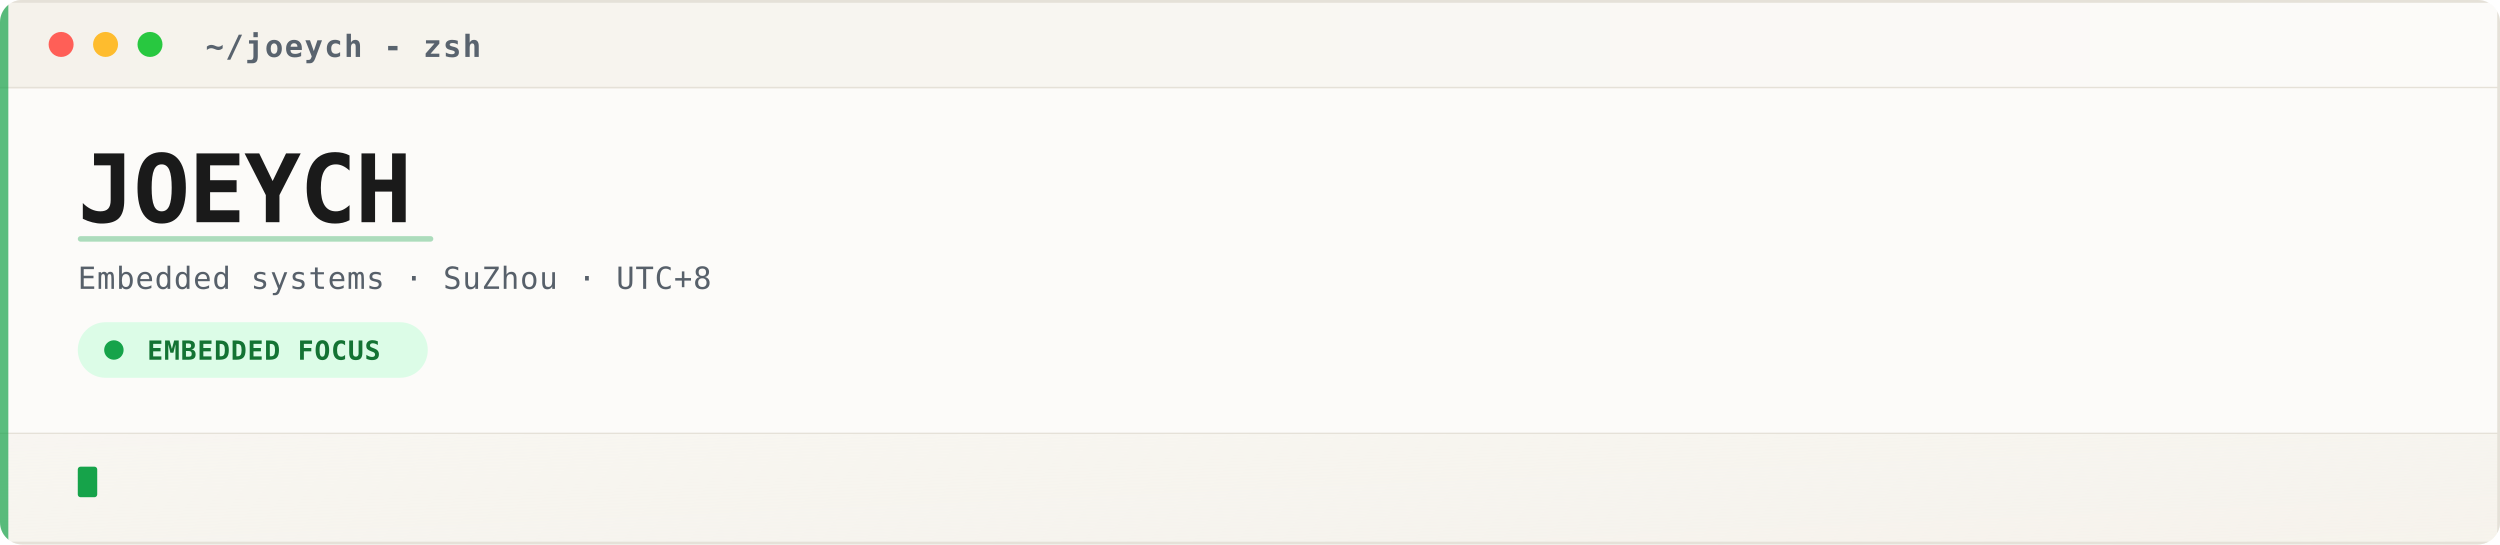
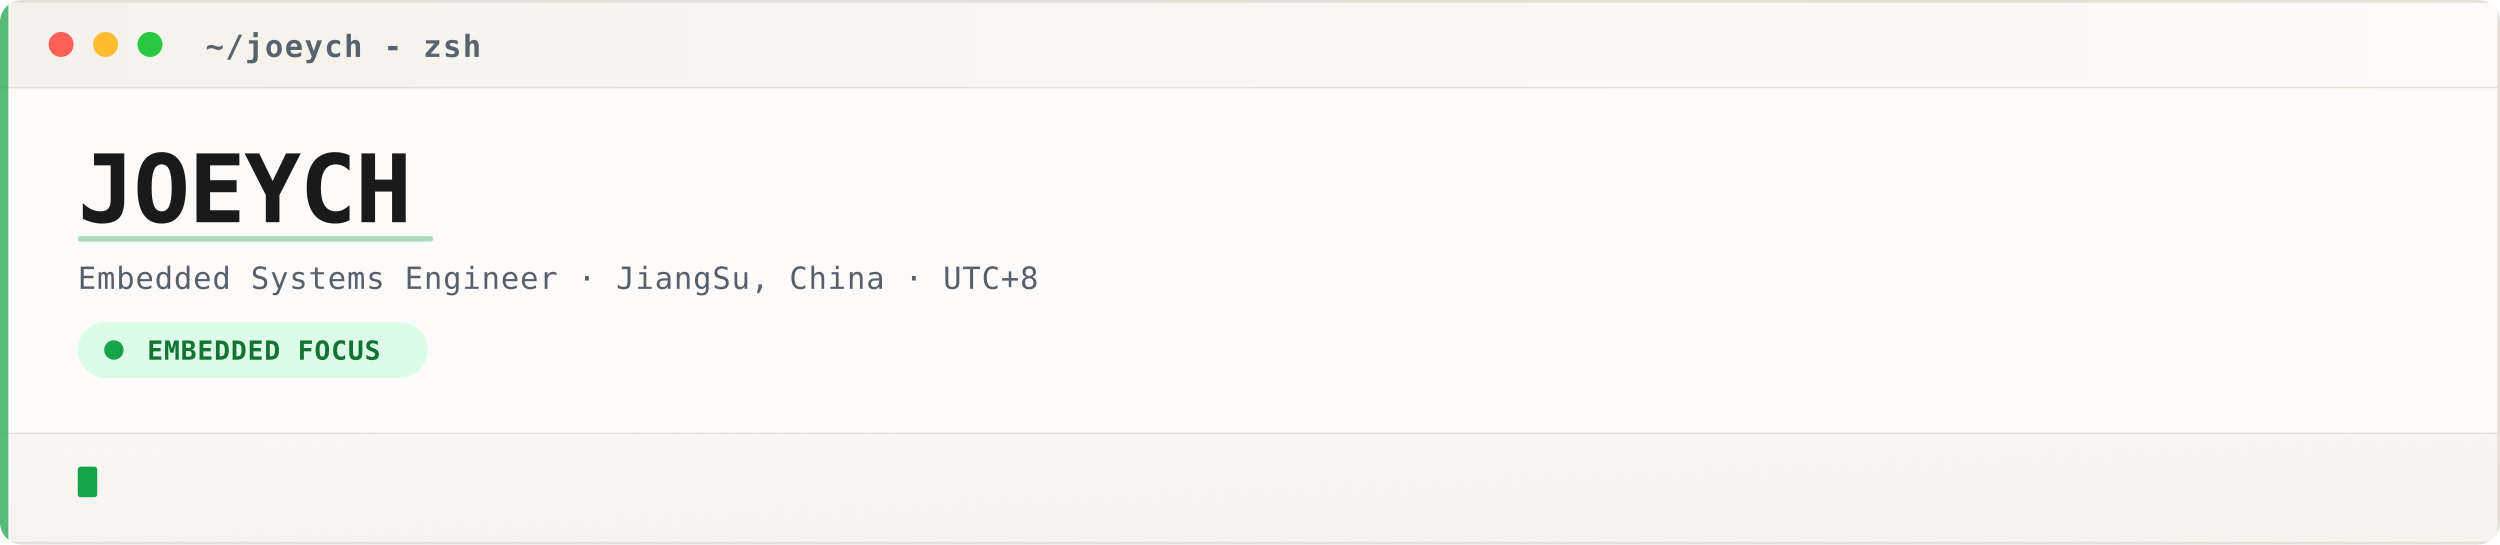
<svg xmlns="http://www.w3.org/2000/svg" width="900" height="196" viewBox="0 0 900 196" role="img" aria-labelledby="title desc">
  <defs>
    <clipPath id="clip">
      <rect width="900" height="196" rx="8" />
    </clipPath>
    <linearGradient id="bar" x1="0" x2="1">
      <stop stop-color="#f5f2eb" />
      <stop offset="1" stop-color="#fcfbf9" />
    </linearGradient>
    <linearGradient id="prompt" y2="1">
      <stop stop-color="#f5f2eb" stop-opacity=".6" />
      <stop offset="1" stop-color="#f5f2eb" stop-opacity=".9" />
    </linearGradient>
  </defs>
  <style>@media (prefers-reduced-motion: reduce){.animated-prompt{display:none}.prompt{opacity:1}.prompt-cursor animate{display:none}}</style>
  <g clip-path="url(#clip)">
    <rect width="900" height="196" fill="#fcfbf9" />
    <rect width="900" height="32" fill="url(#bar)" />
    <path d="M0 31.5H900" stroke="#e5e1d8" stroke-width=".5" />
    <circle cx="22" cy="16" r="4.5" fill="#ff5f57" />
    <circle cx="38" cy="16" r="4.5" fill="#febc2e" />
    <circle cx="54" cy="16" r="4.5" fill="#28c840" />
    <text x="74" y="20.5" font-family="Consolas, Menlo, 'DejaVu Sans Mono', 'Courier New', monospace" font-size="11" font-weight="600" fill="#59636e" letter-spacing=".5">~/joeych - zsh</text>
    <text x="28" y="80" font-family="Consolas, Menlo, 'DejaVu Sans Mono', 'Courier New', monospace" font-size="34" font-weight="900" fill="#1a1a1a" letter-spacing="-.5">JOEYCH</text>
    <rect x="28" y="85" width="128" height="2" rx="1" fill="#16a34a" opacity=".35" />
-     <text x="28" y="104" font-family="Consolas, Menlo, 'DejaVu Sans Mono', 'Courier New', monospace" font-size="11" fill="#57606a" letter-spacing=".3">Embedded systems · SuZhou · UTC+8</text>
+     <text x="28" y="104" font-family="Consolas, Menlo, 'DejaVu Sans Mono', 'Courier New', monospace" font-size="11" fill="#57606a" letter-spacing=".3">Embedded Systems Engineer · JiangSu, China · UTC+8</text>
    <rect x="28" y="116" width="126" height="20" rx="10" fill="#dcfce7" />
    <circle cx="41" cy="126" r="3.5" fill="#16a34a" />
    <text x="53" y="129.5" font-family="Consolas, Menlo, 'DejaVu Sans Mono', 'Courier New', monospace" font-size="9.5" font-weight="700" fill="#137333" letter-spacing=".3">EMBEDDED FOCUS</text>
    <rect y="156" width="900" height="40" fill="url(#prompt)" />
    <path d="M0 156H900" stroke="#e5e1d8" stroke-width=".5" />
    <rect class="prompt-cursor" x="28" y="168" width="7" height="11" rx="1" fill="#16a34a">
      <animate attributeName="opacity" values=".85;.1;.85" dur="1.1s" repeatCount="indefinite" />
    </rect>
    <text class="prompt" x="44" y="177" font-family="Consolas, Menlo, 'DejaVu Sans Mono', 'Courier New', monospace" font-size="12" font-weight="600" fill="#137333" opacity="0">&gt;_Focus: Embedded Systems | RTOS | C/C++</text>
    <text class="animated-prompt" x="44" y="177" font-family="Consolas, Menlo, 'DejaVu Sans Mono', 'Courier New', monospace" font-size="12" font-weight="600" fill="#137333" opacity="0">
      <animate attributeName="opacity" values="0;0;1;1;0;0" keyTimes="0;0.000;0.025;0.308;0.333;1" dur="12s" repeatCount="indefinite" />&gt;_Focus: Embedded Systems | RTOS | C/C++</text>
    <text class="animated-prompt" x="44" y="177" font-family="Consolas, Menlo, 'DejaVu Sans Mono', 'Courier New', monospace" font-size="12" font-weight="600" fill="#137333" opacity="0">
      <animate attributeName="opacity" values="0;0;1;1;0;0" keyTimes="0;0.333;0.358;0.642;0.667;1" dur="12s" repeatCount="indefinite" />&gt;_Build: PCB Design | Flight Control | HMI</text>
    <text class="animated-prompt" x="44" y="177" font-family="Consolas, Menlo, 'DejaVu Sans Mono', 'Courier New', monospace" font-size="12" font-weight="600" fill="#137333" opacity="0">
      <animate attributeName="opacity" values="0;0;1;1;0;0" keyTimes="0;0.667;0.692;0.975;1.000;1" dur="12s" repeatCount="indefinite" />&gt;_Explore: AI Agents | Local AI | EDA</text>
    <rect width="3" height="196" fill="#16a34a" opacity=".7" />
    <path d="M0 .5H900M899.5 0V196M0 195.5H900" stroke="#e5e1d8" stroke-width="1" fill="none" />
  </g>
</svg>
